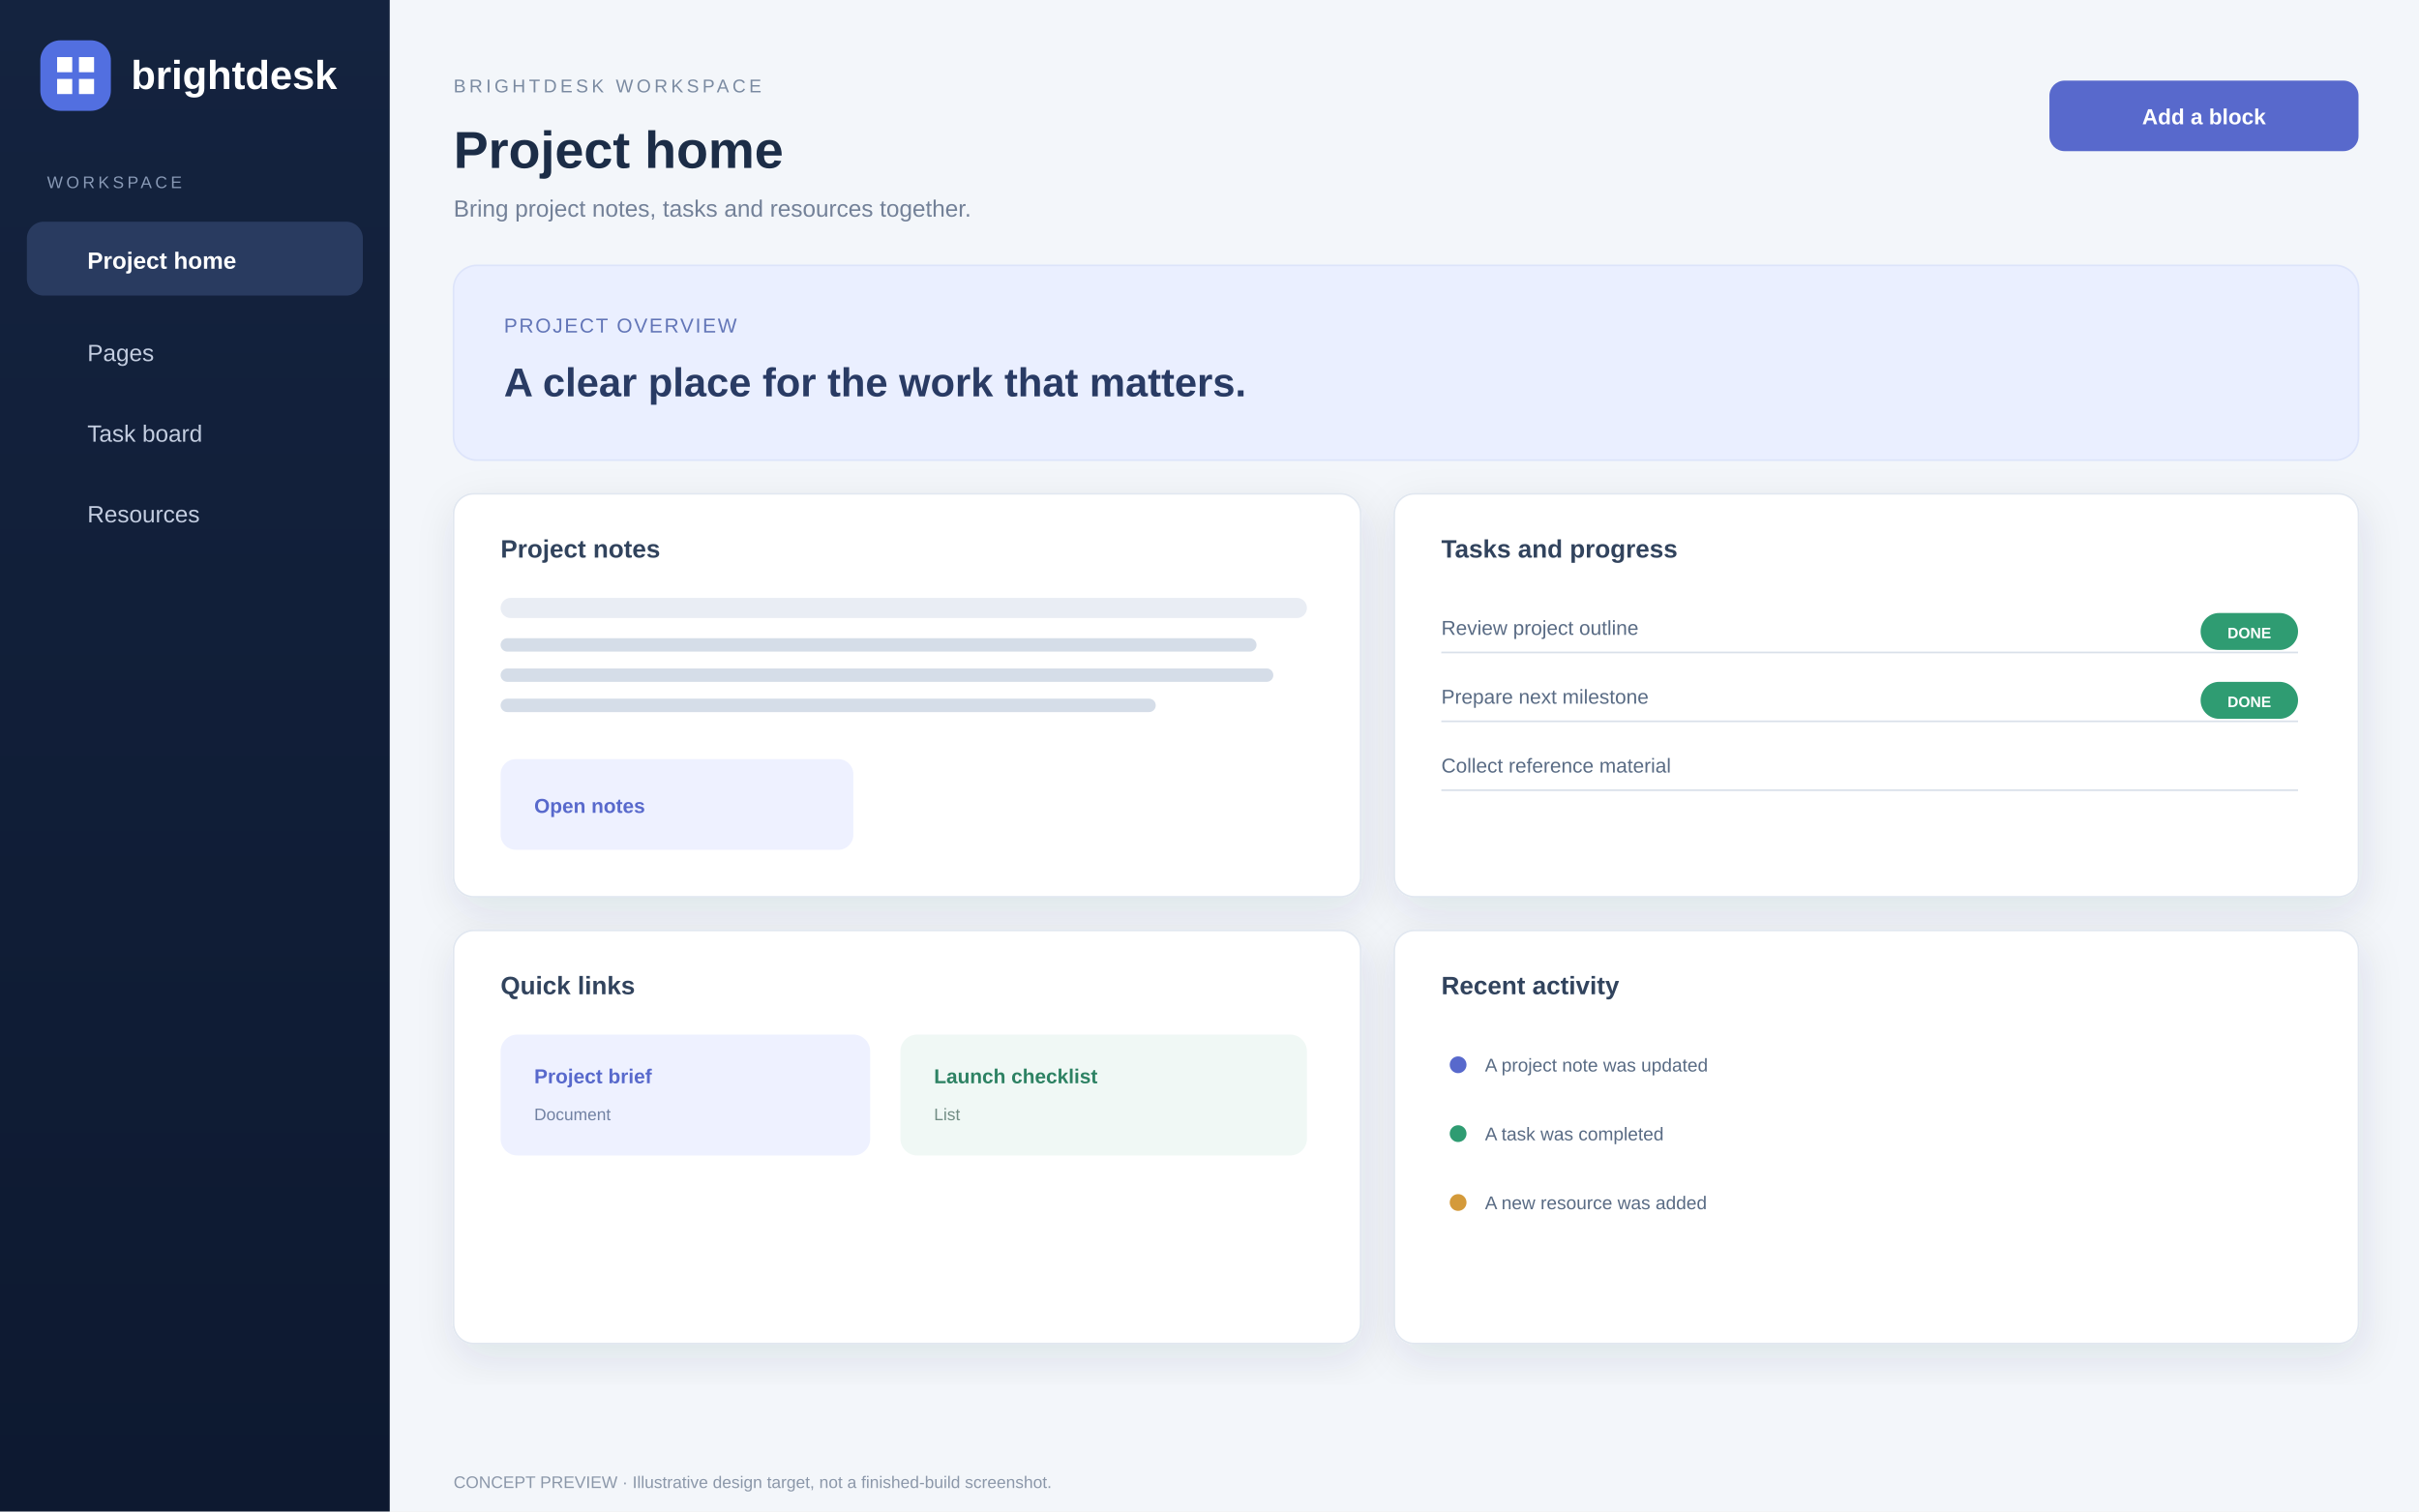
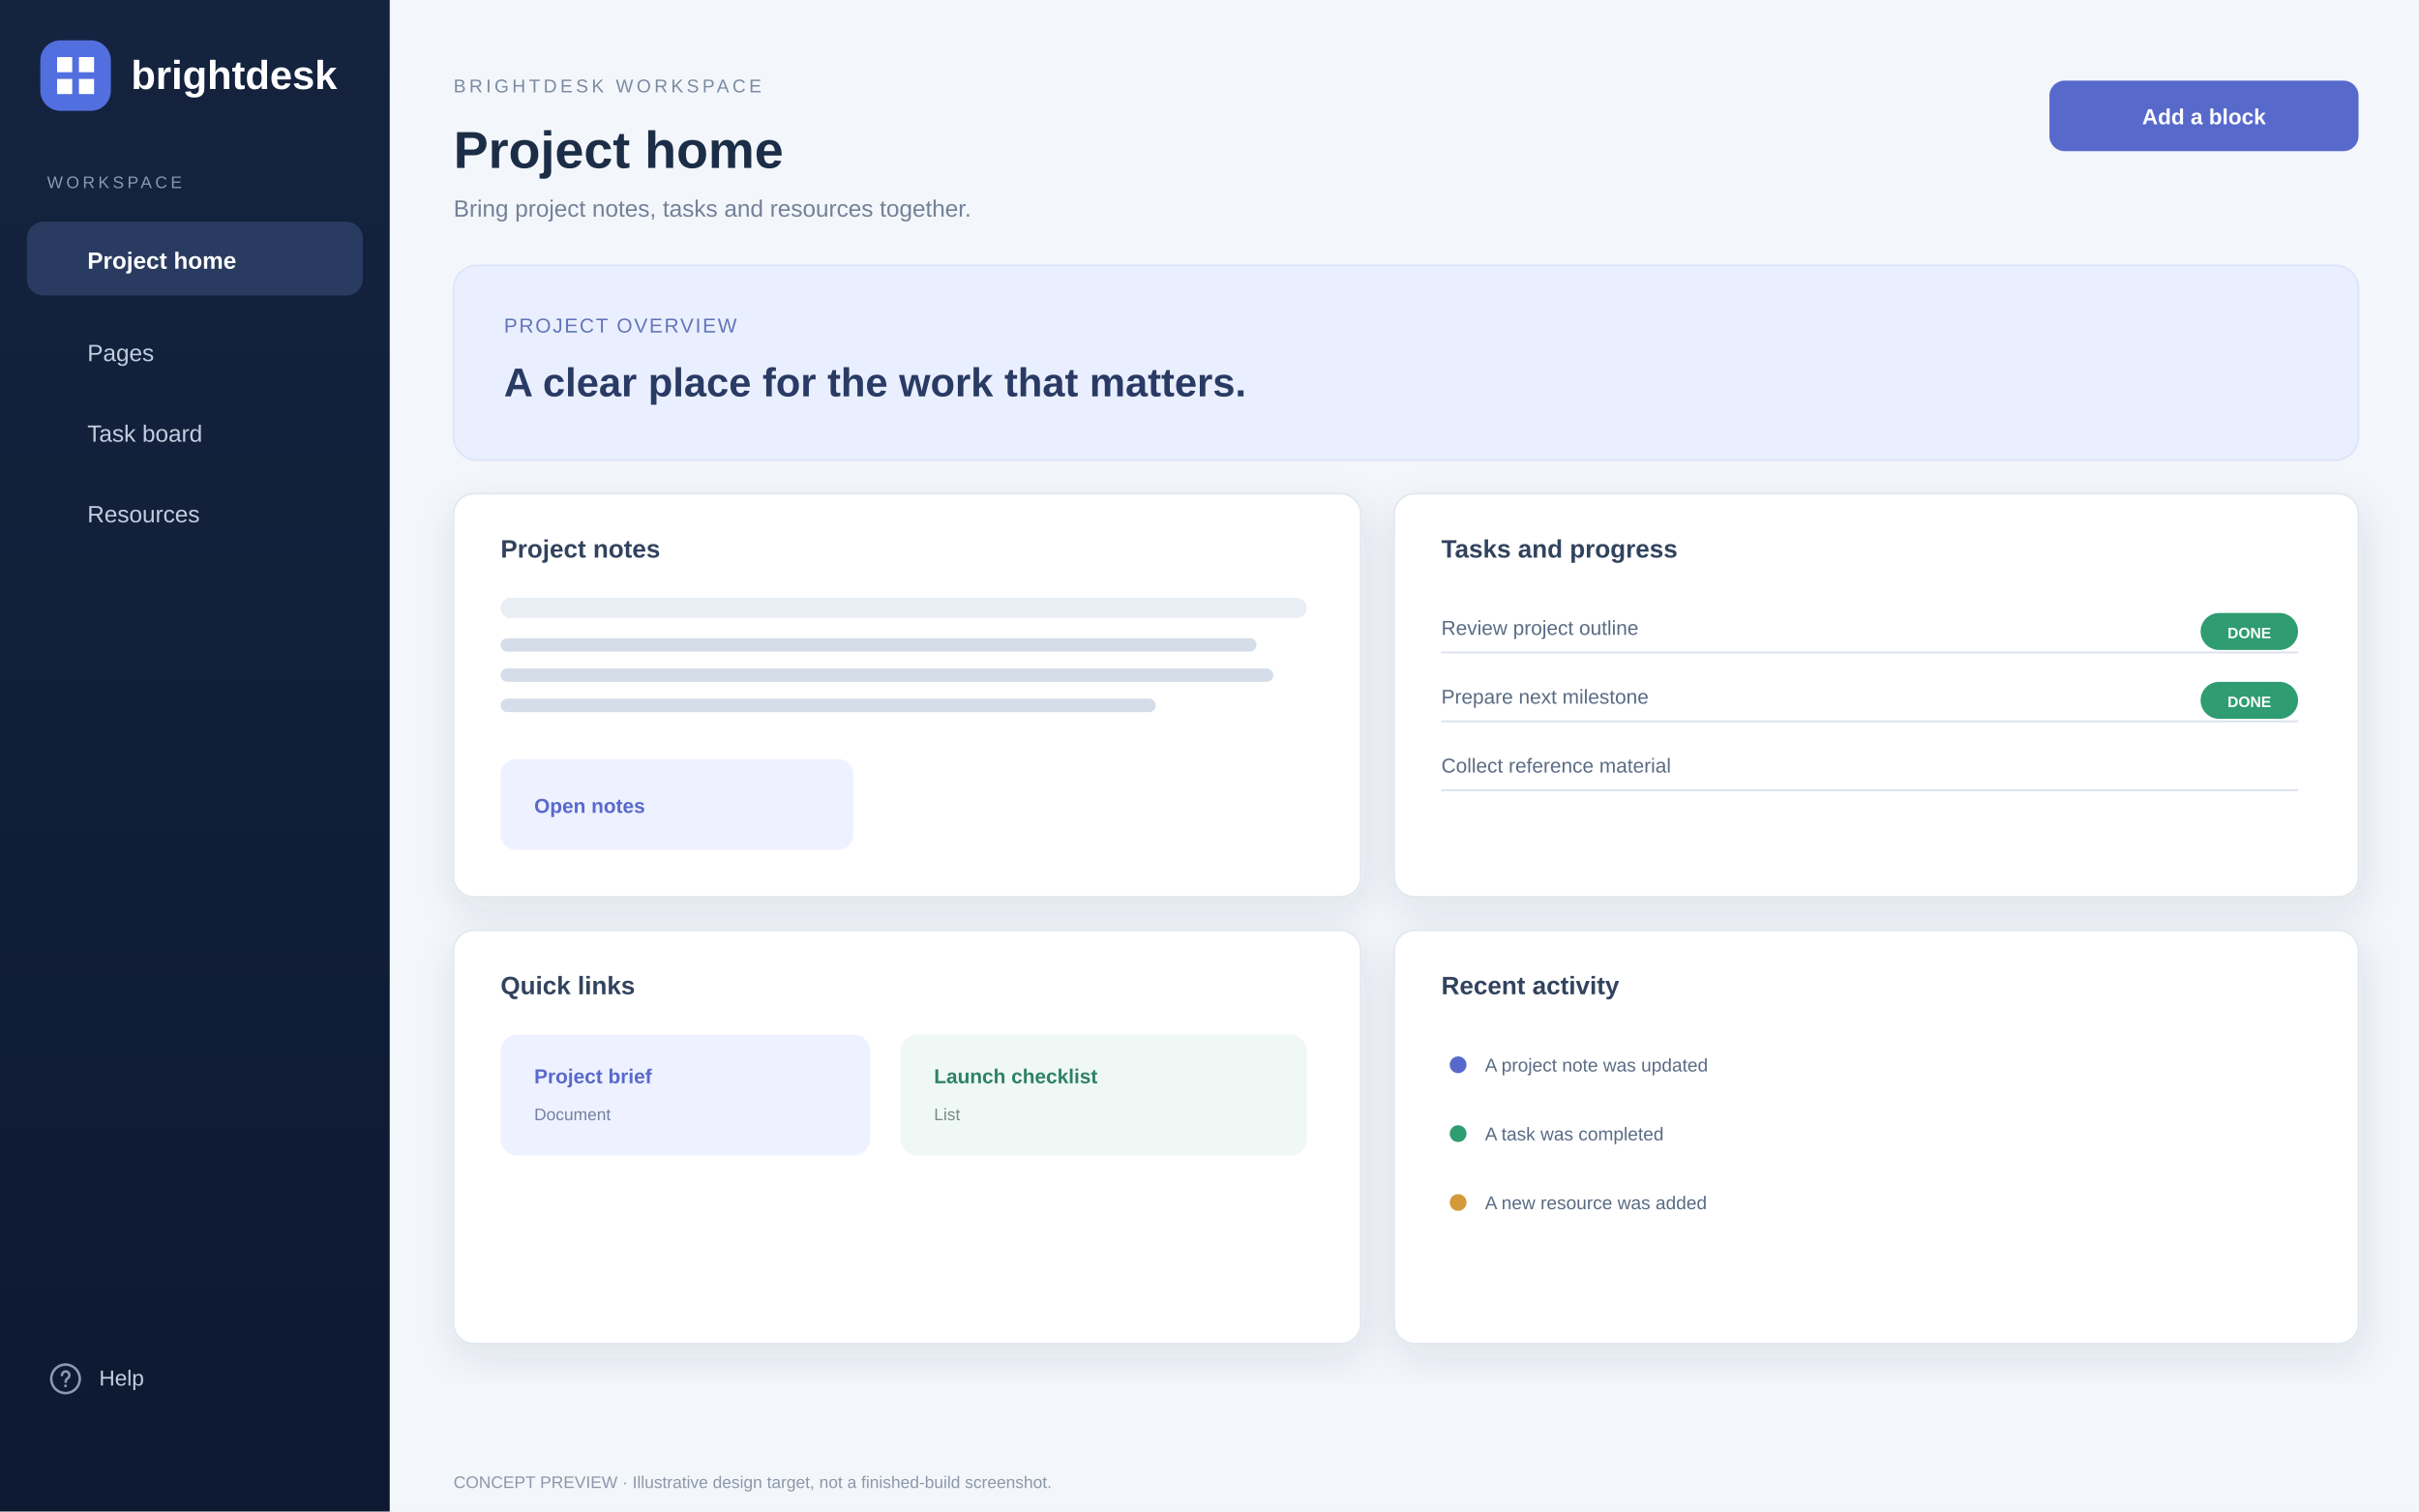
<svg xmlns="http://www.w3.org/2000/svg" width="1440" height="900" viewBox="0 0 1440 900" role="img" aria-labelledby="t d">
  <defs>
    <linearGradient id="s" x2="0" y2="1">
      <stop stop-color="#14233F" />
      <stop offset="1" stop-color="#0D1930" />
    </linearGradient>
    <filter id="sh">
      <feDropShadow dy="8" stdDeviation="12" flood-color="#1C2D49" flood-opacity=".1" />
    </filter>
  </defs>
  <rect width="1440" height="900" fill="#F3F6FA" />
  <rect width="232" height="900" fill="url(#s)" />
  <rect x="24" y="24" width="42" height="42" rx="12" fill="#526FE0" />
  <path d="M34 34h9v9h-9zm13 0h9v9h-9zM34 47h9v9h-9zm13 0h9v9h-9z" fill="#fff" />
  <text x="78" y="53" font-family="Arial" font-size="24" font-weight="700" fill="#fff">brightdesk</text>
  <text x="28" y="112" font-family="Arial" font-size="10" letter-spacing="2" fill="#899AB6">WORKSPACE</text>
  <rect x="16" y="132" width="200" height="44" rx="10" fill="#293B60" />
  <text x="52" y="160" font-family="Arial" font-size="14" font-weight="700" fill="#fff">Project home</text>
  <text x="52" y="215" font-family="Arial" font-size="14" fill="#C3CDE0">Pages</text>
  <text x="52" y="263" font-family="Arial" font-size="14" fill="#C3CDE0">Task board</text>
  <text x="52" y="311" font-family="Arial" font-size="14" fill="#C3CDE0">Resources</text>
  <text x="270" y="55" font-family="Arial" font-size="11" letter-spacing="2" fill="#7A8AA1">BRIGHTDESK WORKSPACE</text>
  <text x="270" y="100" font-family="Arial" font-size="31" font-weight="700" fill="#1C2D47">Project home</text>
  <text x="270" y="129" font-family="Arial" font-size="14" fill="#738198">Bring project notes, tasks and resources together.</text>
  <rect x="1220" y="48" width="184" height="42" rx="9" fill="#5869CC" />
  <text x="1312" y="74" text-anchor="middle" font-family="Arial" font-size="13" font-weight="700" fill="#fff">Add a block</text>
  <rect x="270" y="158" width="1134" height="116" rx="14" fill="#EAEFFF" stroke="#DDE4FA" />
  <text x="300" y="198" font-family="Arial" font-size="12" letter-spacing="1" fill="#6275B7">PROJECT OVERVIEW</text>
  <text x="300" y="236" font-family="Arial" font-size="24" font-weight="700" fill="#293B64">A clear place for the work that matters.</text>
  <rect x="270" y="294" width="540" height="240" rx="12" fill="#fff" stroke="#E1E7F0" filter="url(#sh)" />
  <text x="298" y="332" font-family="Arial" font-size="15" font-weight="700" fill="#31435D">Project notes</text>
  <rect x="298" y="356" width="480" height="12" rx="6" fill="#E9EDF4" />
  <rect x="298" y="380" width="450" height="8" rx="4" fill="#D5DDE8" />
  <rect x="298" y="398" width="460" height="8" rx="4" fill="#D5DDE8" />
  <rect x="298" y="416" width="390" height="8" rx="4" fill="#D5DDE8" />
  <rect x="298" y="452" width="210" height="54" rx="9" fill="#EEF1FF" />
  <text x="318" y="484" font-family="Arial" font-size="12" font-weight="700" fill="#5869CC">Open notes</text>
  <rect x="830" y="294" width="574" height="240" rx="12" fill="#fff" stroke="#E1E7F0" filter="url(#sh)" />
  <text x="858" y="332" font-family="Arial" font-size="15" font-weight="700" fill="#31435D">Tasks and progress</text>
  <g font-family="Arial" font-size="12" fill="#596B84">
    <text x="858" y="378">Review project outline</text>
    <text x="858" y="419">Prepare next milestone</text>
    <text x="858" y="460">Collect reference material</text>
  </g>
  <g fill="#D9E0EA">
    <rect x="858" y="388" width="510" height="1" />
    <rect x="858" y="429" width="510" height="1" />
    <rect x="858" y="470" width="510" height="1" />
  </g>
  <g fill="#2F9C72">
    <rect x="1310" y="365" width="58" height="22" rx="11" />
    <rect x="1310" y="406" width="58" height="22" rx="11" />
  </g>
  <text x="1339" y="380" text-anchor="middle" font-family="Arial" font-size="9" font-weight="700" fill="#fff">DONE</text>
  <text x="1339" y="421" text-anchor="middle" font-family="Arial" font-size="9" font-weight="700" fill="#fff">DONE</text>
  <rect x="270" y="554" width="540" height="246" rx="12" fill="#fff" stroke="#E1E7F0" filter="url(#sh)" />
  <text x="298" y="592" font-family="Arial" font-size="15" font-weight="700" fill="#31435D">Quick links</text>
  <rect x="298" y="616" width="220" height="72" rx="10" fill="#EEF1FF" />
  <text x="318" y="645" font-family="Arial" font-size="12" font-weight="700" fill="#5869CC">Project brief</text>
  <text x="318" y="667" font-family="Arial" font-size="10" fill="#7181A2">Document</text>
  <rect x="536" y="616" width="242" height="72" rx="10" fill="#F0F8F5" />
  <text x="556" y="645" font-family="Arial" font-size="12" font-weight="700" fill="#2D8263">Launch checklist</text>
  <text x="556" y="667" font-family="Arial" font-size="10" fill="#718C83">List</text>
  <rect x="830" y="554" width="574" height="246" rx="12" fill="#fff" stroke="#E1E7F0" filter="url(#sh)" />
  <text x="858" y="592" font-family="Arial" font-size="15" font-weight="700" fill="#31435D">Recent activity</text>
  <circle cx="868" cy="634" r="5" fill="#5869CC" />
  <text x="884" y="638" font-family="Arial" font-size="11" fill="#596B84">A project note was updated</text>
  <circle cx="868" cy="675" r="5" fill="#2F9C72" />
  <text x="884" y="679" font-family="Arial" font-size="11" fill="#596B84">A task was completed</text>
  <circle cx="868" cy="716" r="5" fill="#D49A3A" />
  <text x="884" y="720" font-family="Arial" font-size="11" fill="#596B84">A new resource was added</text>
  <text x="270" y="886" font-family="Arial" font-size="10" fill="#8B97A9">CONCEPT PREVIEW · Illustrative design target, not a finished-build screenshot.</text>
+   <g id="brightdesk-help-navigation" transform="translate(28 810)">
+     <circle cx="11" cy="11" r="8.5" fill="none" stroke="#899AB6" stroke-width="1.5" />
+     <path d="M8.9 8.8a2.2 2.2 0 1 1 3.8 1.5c-1 .8-1.6 1.3-1.6 2.5" fill="none" stroke="#899AB6" stroke-width="1.5" stroke-linecap="round" />
+     <circle cx="11" cy="15.2" r=".85" fill="#899AB6" />
+     <text x="31" y="15" font-family="Arial, sans-serif" font-size="13" fill="#C3CFE0">Help</text>
+   </g>
</svg>
